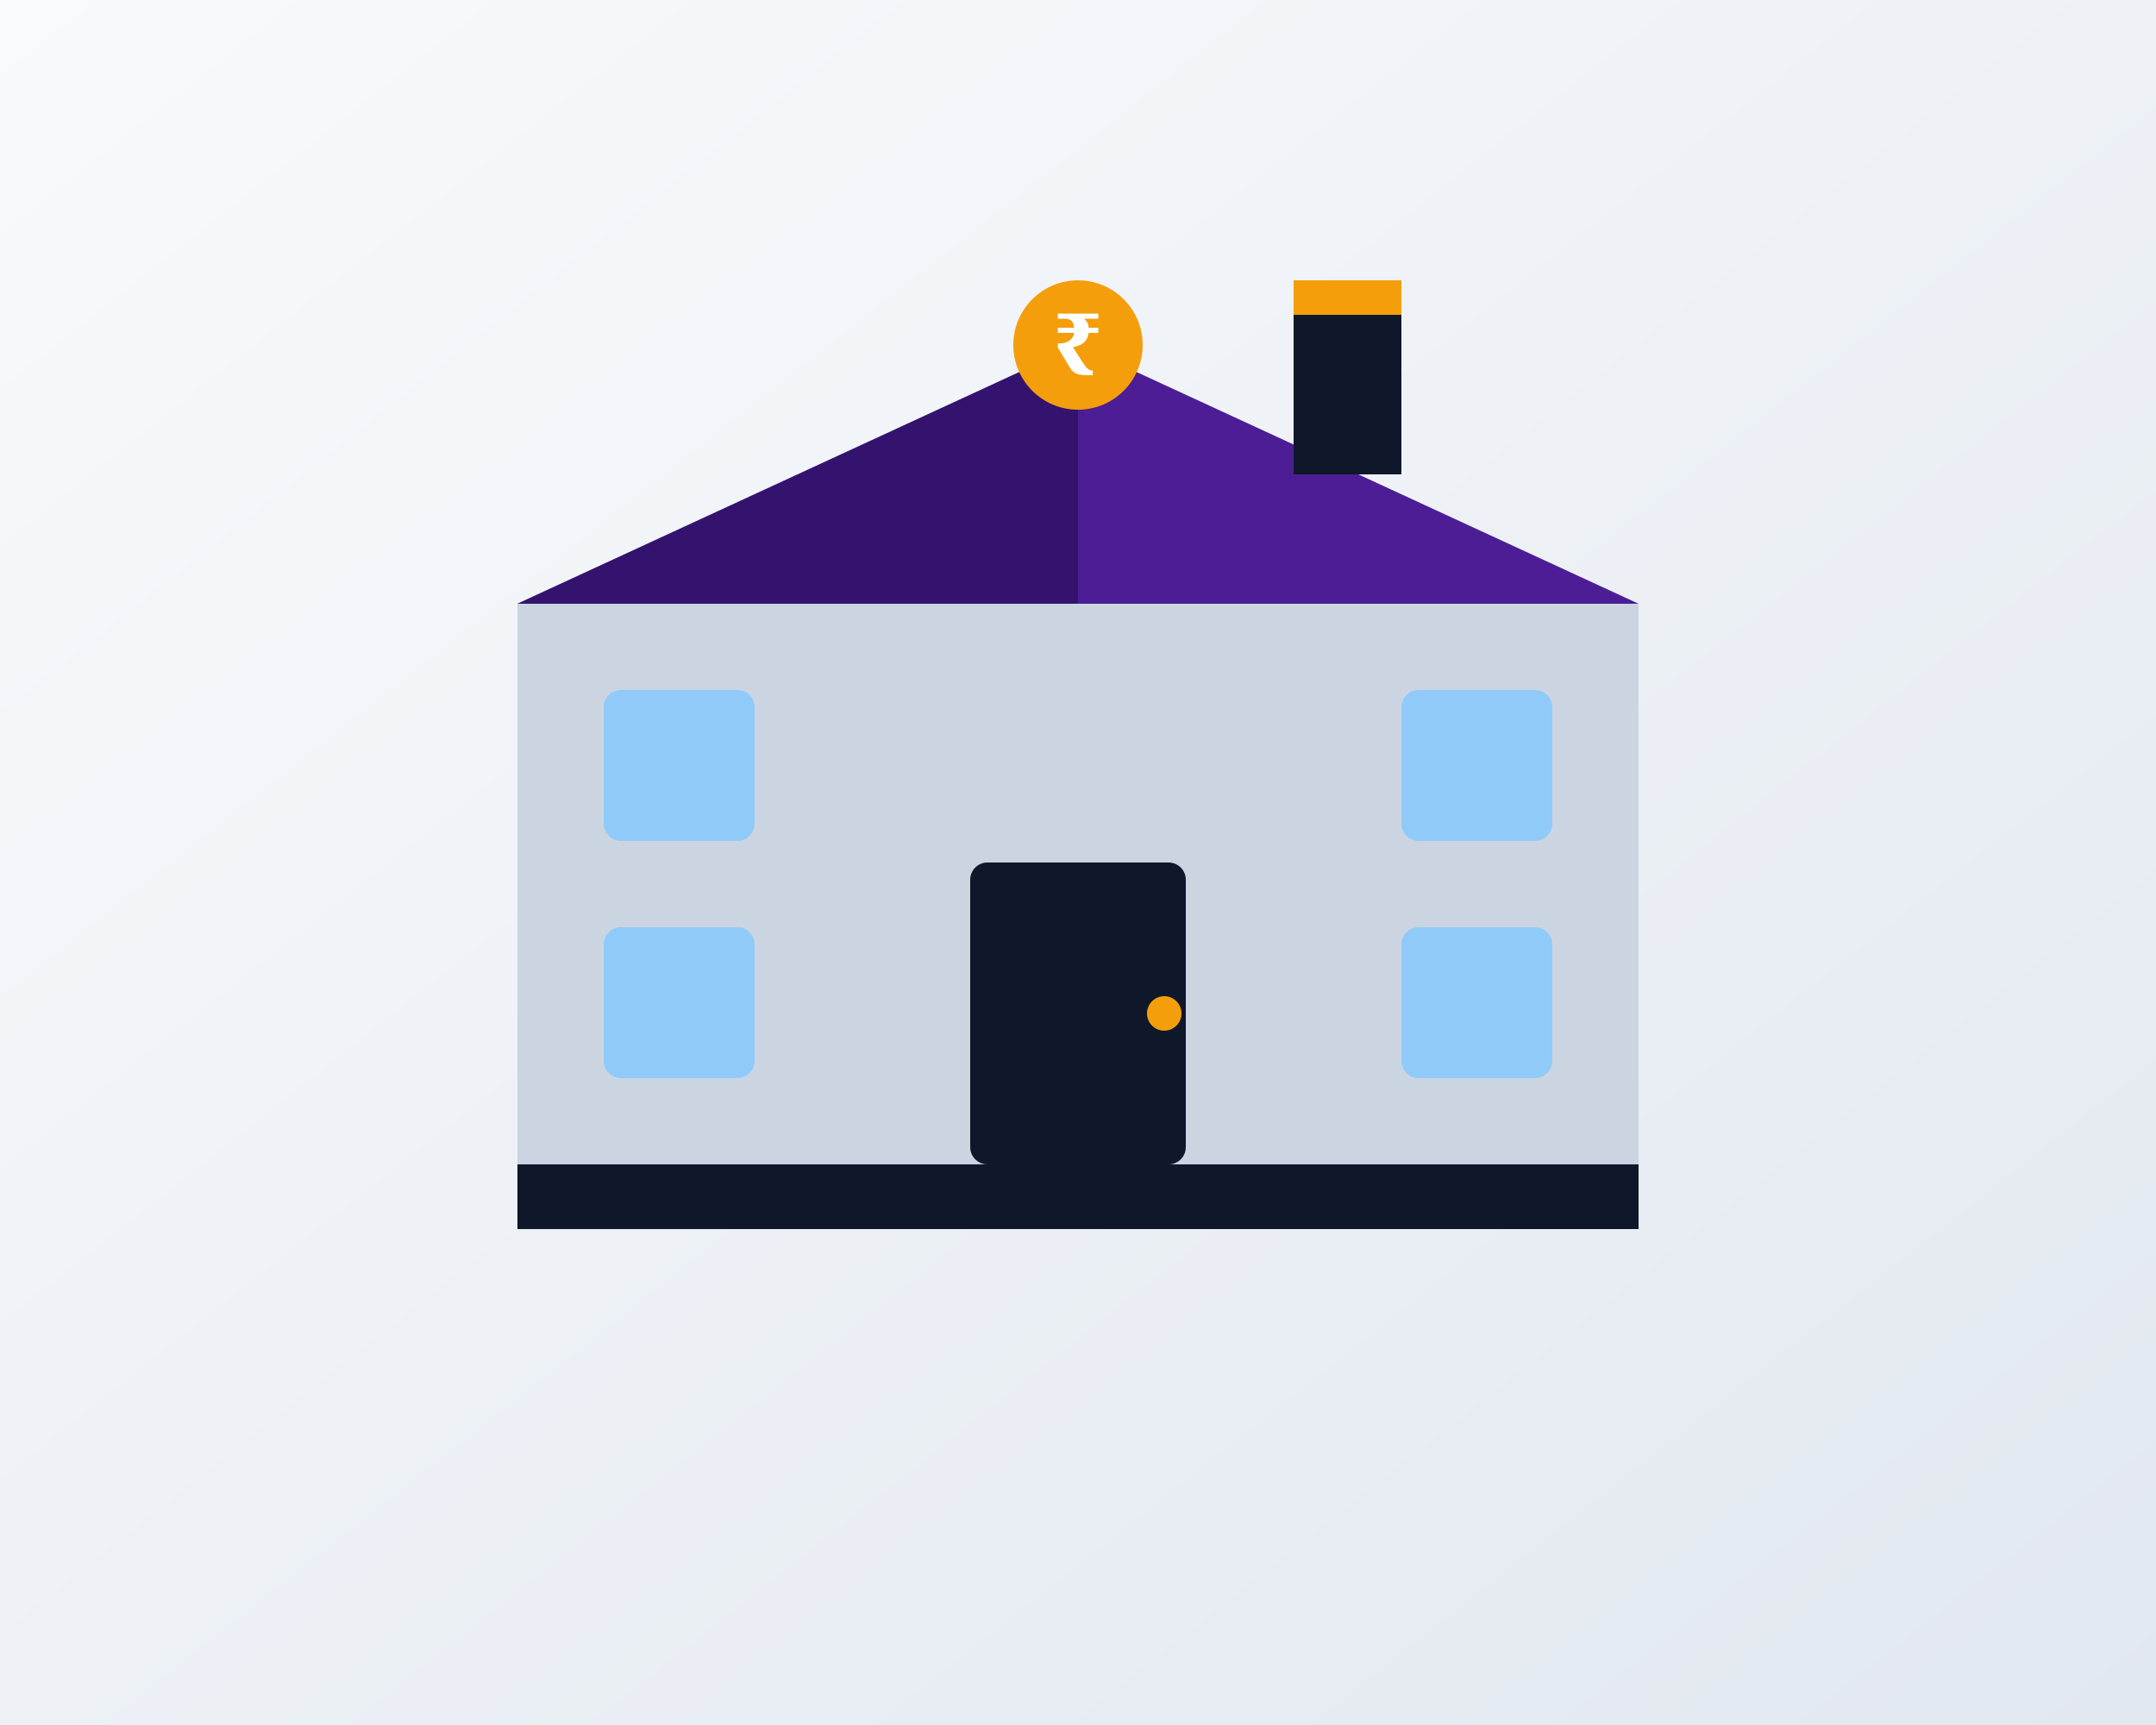
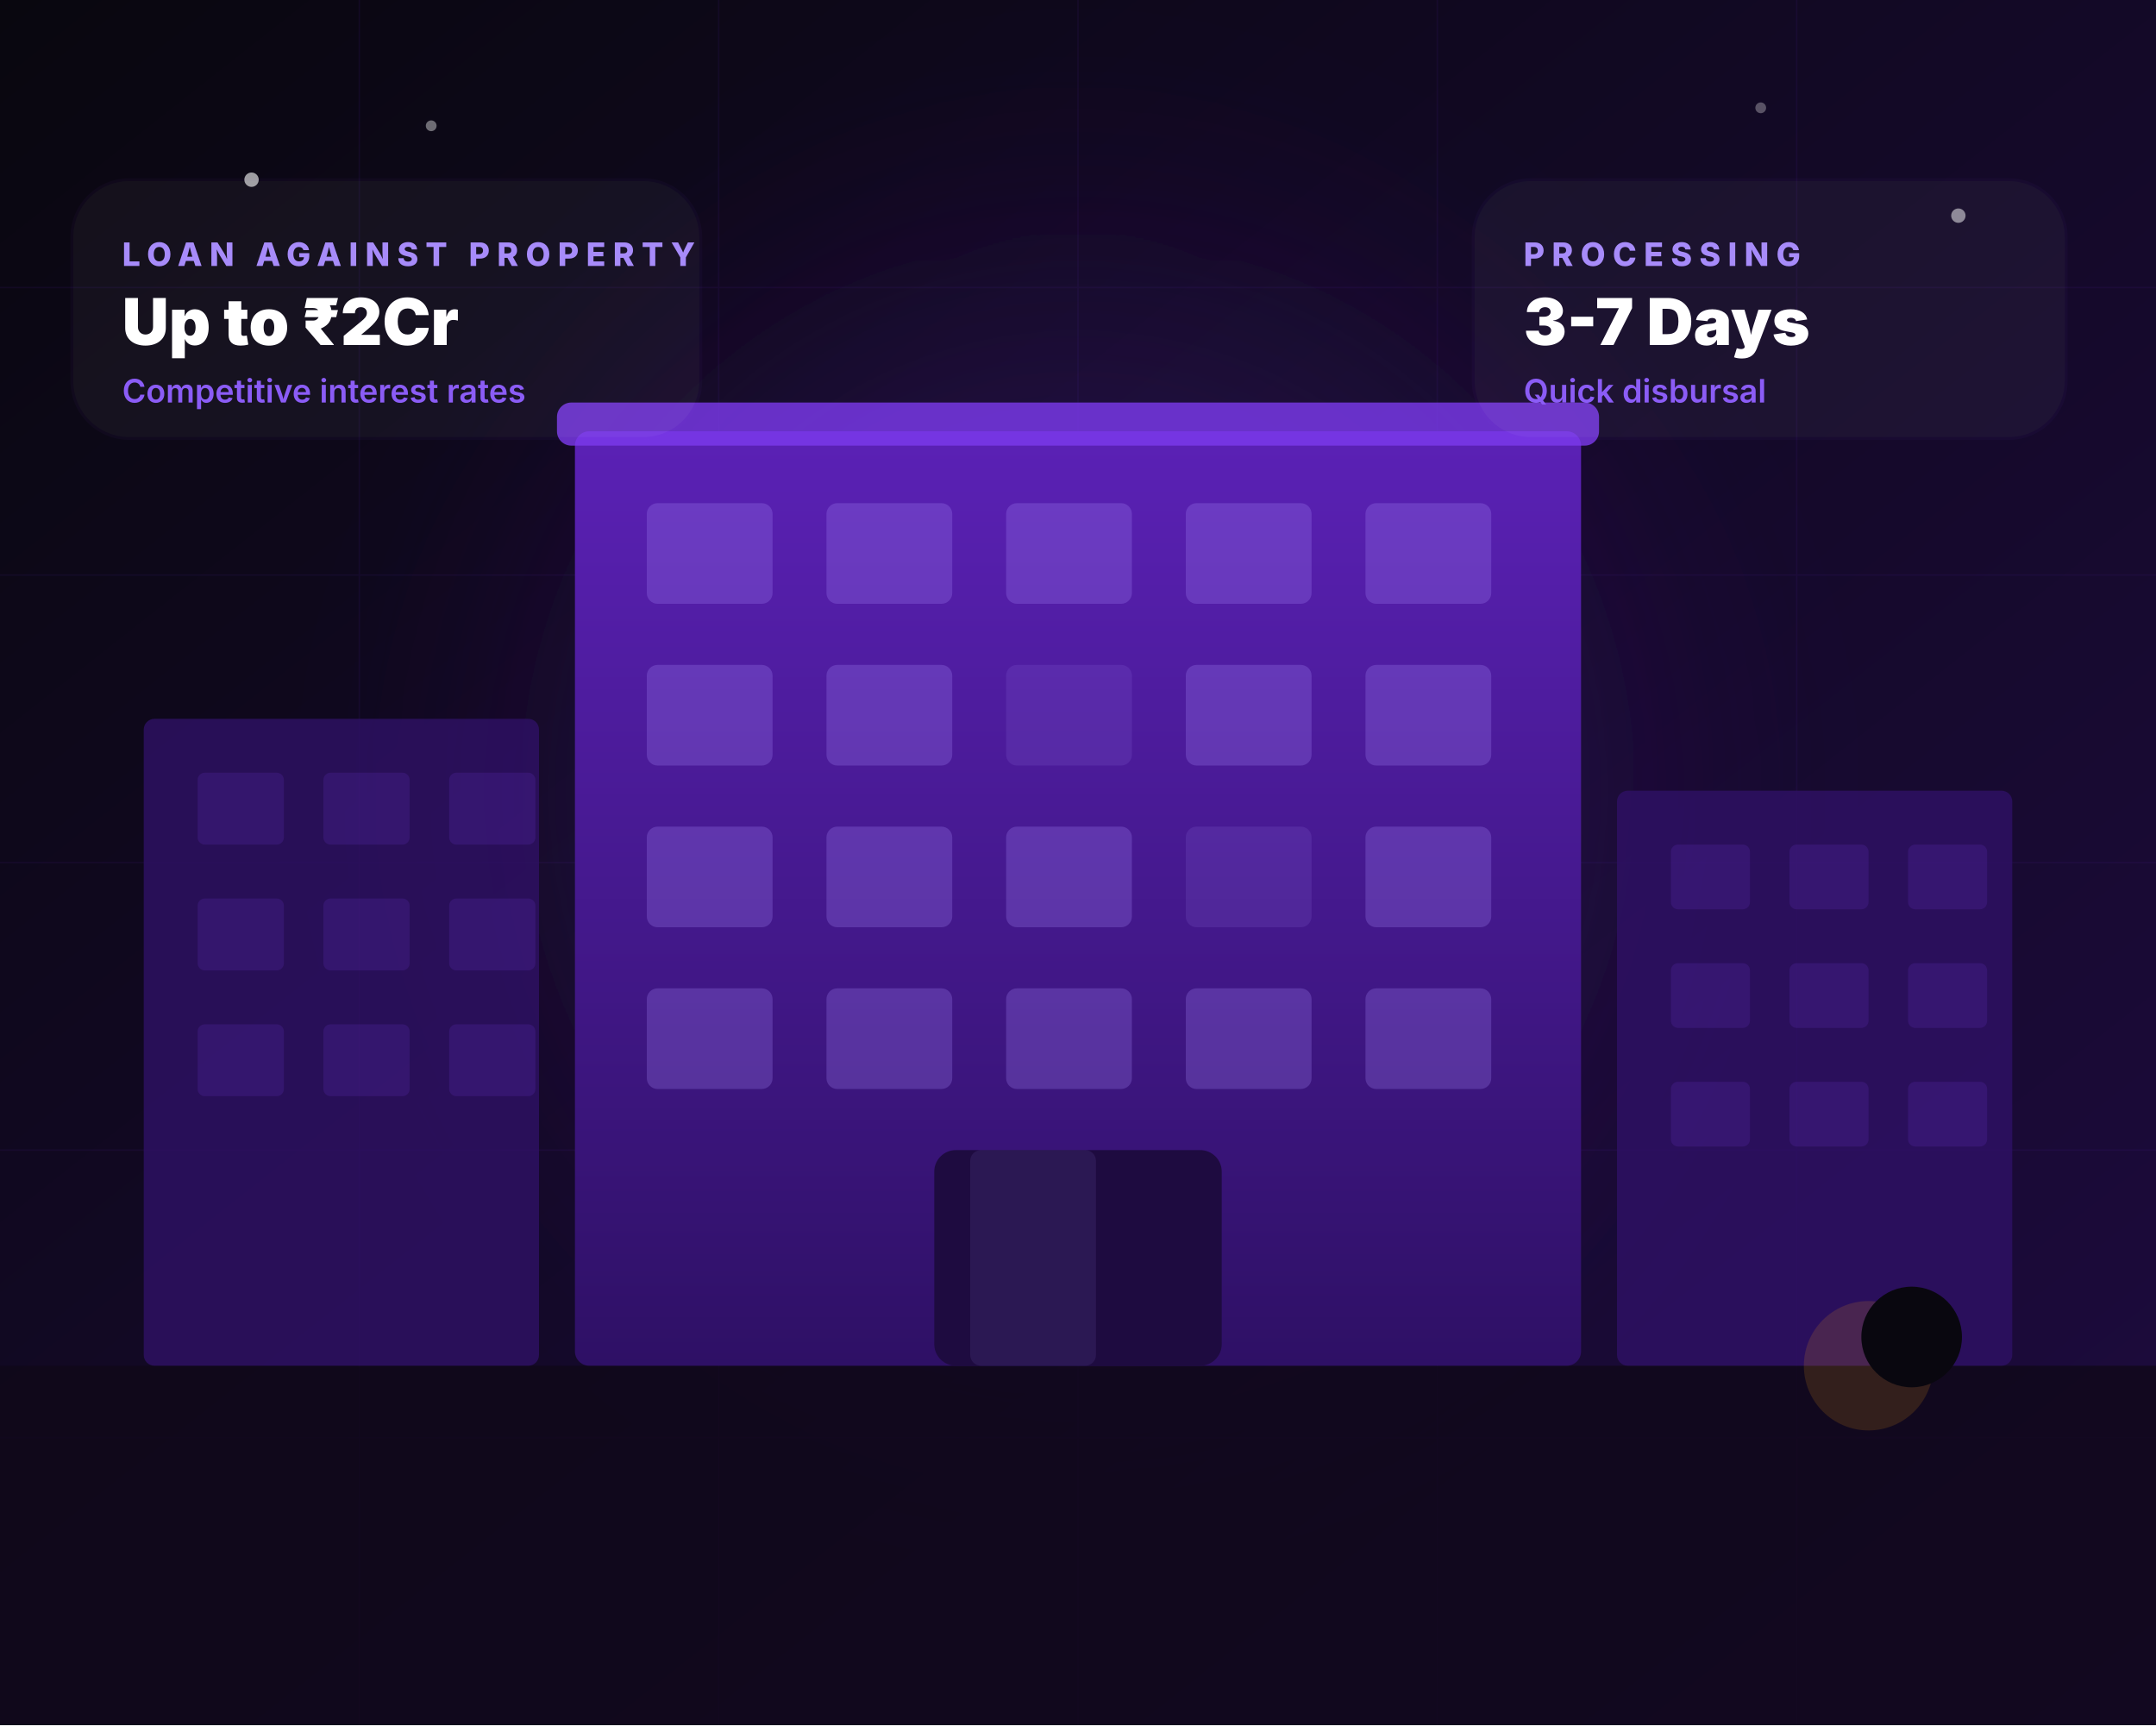
- <svg xmlns="http://www.w3.org/2000/svg" viewBox="0 0 500 400">
+ <svg xmlns="http://www.w3.org/2000/svg" viewBox="0 0 600 480">
  <defs>
-     <linearGradient id="bgGradient3" x1="0%" y1="0%" x2="100%" y2="100%">
-       <stop offset="0%" style="stop-color:#F8FAFC;stop-opacity:1" />
-       <stop offset="100%" style="stop-color:#E2E8F0;stop-opacity:1" />
+     <linearGradient id="bg4" x1="0%" y1="0%" x2="100%" y2="100%">
+       <stop offset="0%" style="stop-color:#09070F;stop-opacity:1" />
+       <stop offset="100%" style="stop-color:#1E0B40;stop-opacity:1" />
    </linearGradient>
+     <linearGradient id="bldgGrad" x1="0%" y1="0%" x2="0%" y2="100%">
+       <stop offset="0%" style="stop-color:#5B21B6" />
+       <stop offset="100%" style="stop-color:#2E1065" />
+     </linearGradient>
+     <radialGradient id="glow4" cx="50%" cy="50%" r="50%">
+       <stop offset="0%" style="stop-color:#7C3AED;stop-opacity:0.5" />
+       <stop offset="100%" style="stop-color:#4C1D95;stop-opacity:0" />
+     </radialGradient>
+     <filter id="blur5">
+       <feGaussianBlur stdDeviation="22" />
+     </filter>
  </defs>
-   <rect width="500" height="400" fill="url(#bgGradient3)" />
-   <g transform="translate(120, 60)">
-     <polygon points="130,20 260,80 0,80" fill="#4C1D95" />
-     <polygon points="130,20 130,80 0,80" fill="#2E1065" opacity="0.8" />
-     <rect x="180" y="10" width="25" height="40" fill="#0F172A" />
-     <rect x="180" y="5" width="25" height="8" fill="#F59E0B" />
-     <rect x="0" y="80" width="260" height="130" fill="#CBD5E1" />
-     <rect x="105" y="140" width="50" height="70" fill="#0F172A" rx="4" />
-     <circle cx="150" cy="175" r="4" fill="#F59E0B" />
-     <rect x="20" y="100" width="35" height="35" fill="#90CAF9" rx="4" />
-     <line x1="37.5" y1="100" x2="37.5" y2="135" />
-     <line x1="20" y1="117.5" x2="55" y2="117.5" />
-     <rect x="205" y="100" width="35" height="35" fill="#90CAF9" rx="4" />
-     <line x1="222.5" y1="100" x2="222.5" y2="135" />
-     <line x1="205" y1="117.5" x2="240" y2="117.5" />
-     <rect x="20" y="155" width="35" height="35" fill="#90CAF9" rx="4" />
-     <rect x="205" y="155" width="35" height="35" fill="#90CAF9" rx="4" />
-     <rect x="0" y="210" width="260" height="15" fill="#0F172A" />
-     <circle cx="130" cy="20" r="15" fill="#F59E0B" />
-     <text x="130" y="27" text-anchor="middle" font-size="20" fill="white" font-weight="bold">₹</text>
+   <rect width="600" height="480" fill="url(#bg4)" />
+   <circle cx="300" cy="220" r="200" fill="url(#glow4)" filter="url(#blur5)" opacity="0.7" />
+   <g stroke="#4C1D95" stroke-width="0.4" opacity="0.12">
+     <line x1="0" y1="80" x2="600" y2="80" />
+     <line x1="0" y1="160" x2="600" y2="160" />
+     <line x1="0" y1="240" x2="600" y2="240" />
+     <line x1="0" y1="320" x2="600" y2="320" />
+     <line x1="0" y1="400" x2="600" y2="400" />
+     <line x1="100" y1="0" x2="100" y2="480" />
+     <line x1="200" y1="0" x2="200" y2="480" />
+     <line x1="300" y1="0" x2="300" y2="480" />
+     <line x1="400" y1="0" x2="400" y2="480" />
+     <line x1="500" y1="0" x2="500" y2="480" />
  </g>
+   <rect x="0" y="380" width="600" height="100" fill="#0F0718" opacity="0.8" />
+   <rect x="160" y="120" width="280" height="260" rx="4" fill="url(#bldgGrad)" />
+   <g fill="#A78BFA" opacity="0.25">
+     <rect x="180" y="140" width="35" height="28" rx="3" />
+     <rect x="230" y="140" width="35" height="28" rx="3" />
+     <rect x="280" y="140" width="35" height="28" rx="3" />
+     <rect x="330" y="140" width="35" height="28" rx="3" />
+     <rect x="380" y="140" width="35" height="28" rx="3" />
+     <rect x="180" y="185" width="35" height="28" rx="3" />
+     <rect x="230" y="185" width="35" height="28" rx="3" />
+     <rect x="280" y="185" width="35" height="28" rx="3" fill="#A78BFA" opacity="0.5" />
+     <rect x="330" y="185" width="35" height="28" rx="3" />
+     <rect x="380" y="185" width="35" height="28" rx="3" />
+     <rect x="180" y="230" width="35" height="28" rx="3" />
+     <rect x="230" y="230" width="35" height="28" rx="3" />
+     <rect x="280" y="230" width="35" height="28" rx="3" />
+     <rect x="330" y="230" width="35" height="28" rx="3" fill="#A78BFA" opacity="0.5" />
+     <rect x="380" y="230" width="35" height="28" rx="3" />
+     <rect x="180" y="275" width="35" height="28" rx="3" />
+     <rect x="230" y="275" width="35" height="28" rx="3" />
+     <rect x="280" y="275" width="35" height="28" rx="3" />
+     <rect x="330" y="275" width="35" height="28" rx="3" />
+     <rect x="380" y="275" width="35" height="28" rx="3" />
+   </g>
+   <rect x="260" y="320" width="80" height="60" rx="6" fill="#1E0B40" />
+   <rect x="270" y="320" width="35" height="60" rx="3" fill="#A78BFA" opacity="0.1" />
+   <rect x="155" y="112" width="290" height="12" rx="4" fill="#7C3AED" opacity="0.8" />
+   <rect x="40" y="200" width="110" height="180" rx="3" fill="#2E1065" opacity="0.8" />
+   <g fill="#7C3AED" opacity="0.15">
+     <rect x="55" y="215" width="24" height="20" rx="2" />
+     <rect x="90" y="215" width="24" height="20" rx="2" />
+     <rect x="125" y="215" width="24" height="20" rx="2" />
+     <rect x="55" y="250" width="24" height="20" rx="2" />
+     <rect x="90" y="250" width="24" height="20" rx="2" />
+     <rect x="125" y="250" width="24" height="20" rx="2" />
+     <rect x="55" y="285" width="24" height="20" rx="2" />
+     <rect x="90" y="285" width="24" height="20" rx="2" />
+     <rect x="125" y="285" width="24" height="20" rx="2" />
+   </g>
+   <rect x="450" y="220" width="110" height="160" rx="3" fill="#2E1065" opacity="0.8" />
+   <g fill="#7C3AED" opacity="0.15">
+     <rect x="465" y="235" width="22" height="18" rx="2" />
+     <rect x="498" y="235" width="22" height="18" rx="2" />
+     <rect x="531" y="235" width="22" height="18" rx="2" />
+     <rect x="465" y="268" width="22" height="18" rx="2" />
+     <rect x="498" y="268" width="22" height="18" rx="2" />
+     <rect x="531" y="268" width="22" height="18" rx="2" />
+     <rect x="465" y="301" width="22" height="18" rx="2" />
+     <rect x="498" y="301" width="22" height="18" rx="2" />
+     <rect x="531" y="301" width="22" height="18" rx="2" />
+   </g>
+   <g transform="translate(20, 50)">
+     <rect width="175" height="72" rx="16" fill="#ffffff" opacity="0.04" stroke="#7C3AED" stroke-width="0.8" />
+     <text x="14" y="24" font-family="Inter,system-ui" font-size="9" fill="#A78BFA" font-weight="800" letter-spacing="2">LOAN AGAINST PROPERTY</text>
+     <text x="14" y="46" font-family="Inter,system-ui" font-size="18" fill="white" font-weight="900">Up to ₹2Cr</text>
+     <text x="14" y="62" font-family="Inter,system-ui" font-size="9" fill="#8B5CF6" font-weight="600">Competitive interest rates</text>
+   </g>
+   <g transform="translate(410, 50)">
+     <rect width="165" height="72" rx="16" fill="#ffffff" opacity="0.04" stroke="#7C3AED" stroke-width="0.8" />
+     <text x="14" y="24" font-family="Inter,system-ui" font-size="9" fill="#A78BFA" font-weight="800" letter-spacing="2">PROCESSING</text>
+     <text x="14" y="46" font-family="Inter,system-ui" font-size="18" fill="white" font-weight="900">3-7 Days</text>
+     <text x="14" y="62" font-family="Inter,system-ui" font-size="9" fill="#8B5CF6" font-weight="600">Quick disbursal</text>
+   </g>
+   <circle cx="520" cy="380" r="18" fill="#F59E0B" opacity="0.15" />
+   <circle cx="532" cy="372" r="14" fill="#09070F" />
+   <circle cx="70" cy="50" r="2" fill="white" opacity="0.6" />
+   <circle cx="120" cy="35" r="1.5" fill="white" opacity="0.4" />
+   <circle cx="545" cy="60" r="2" fill="white" opacity="0.5" />
+   <circle cx="490" cy="30" r="1.5" fill="white" opacity="0.3" />
</svg>
